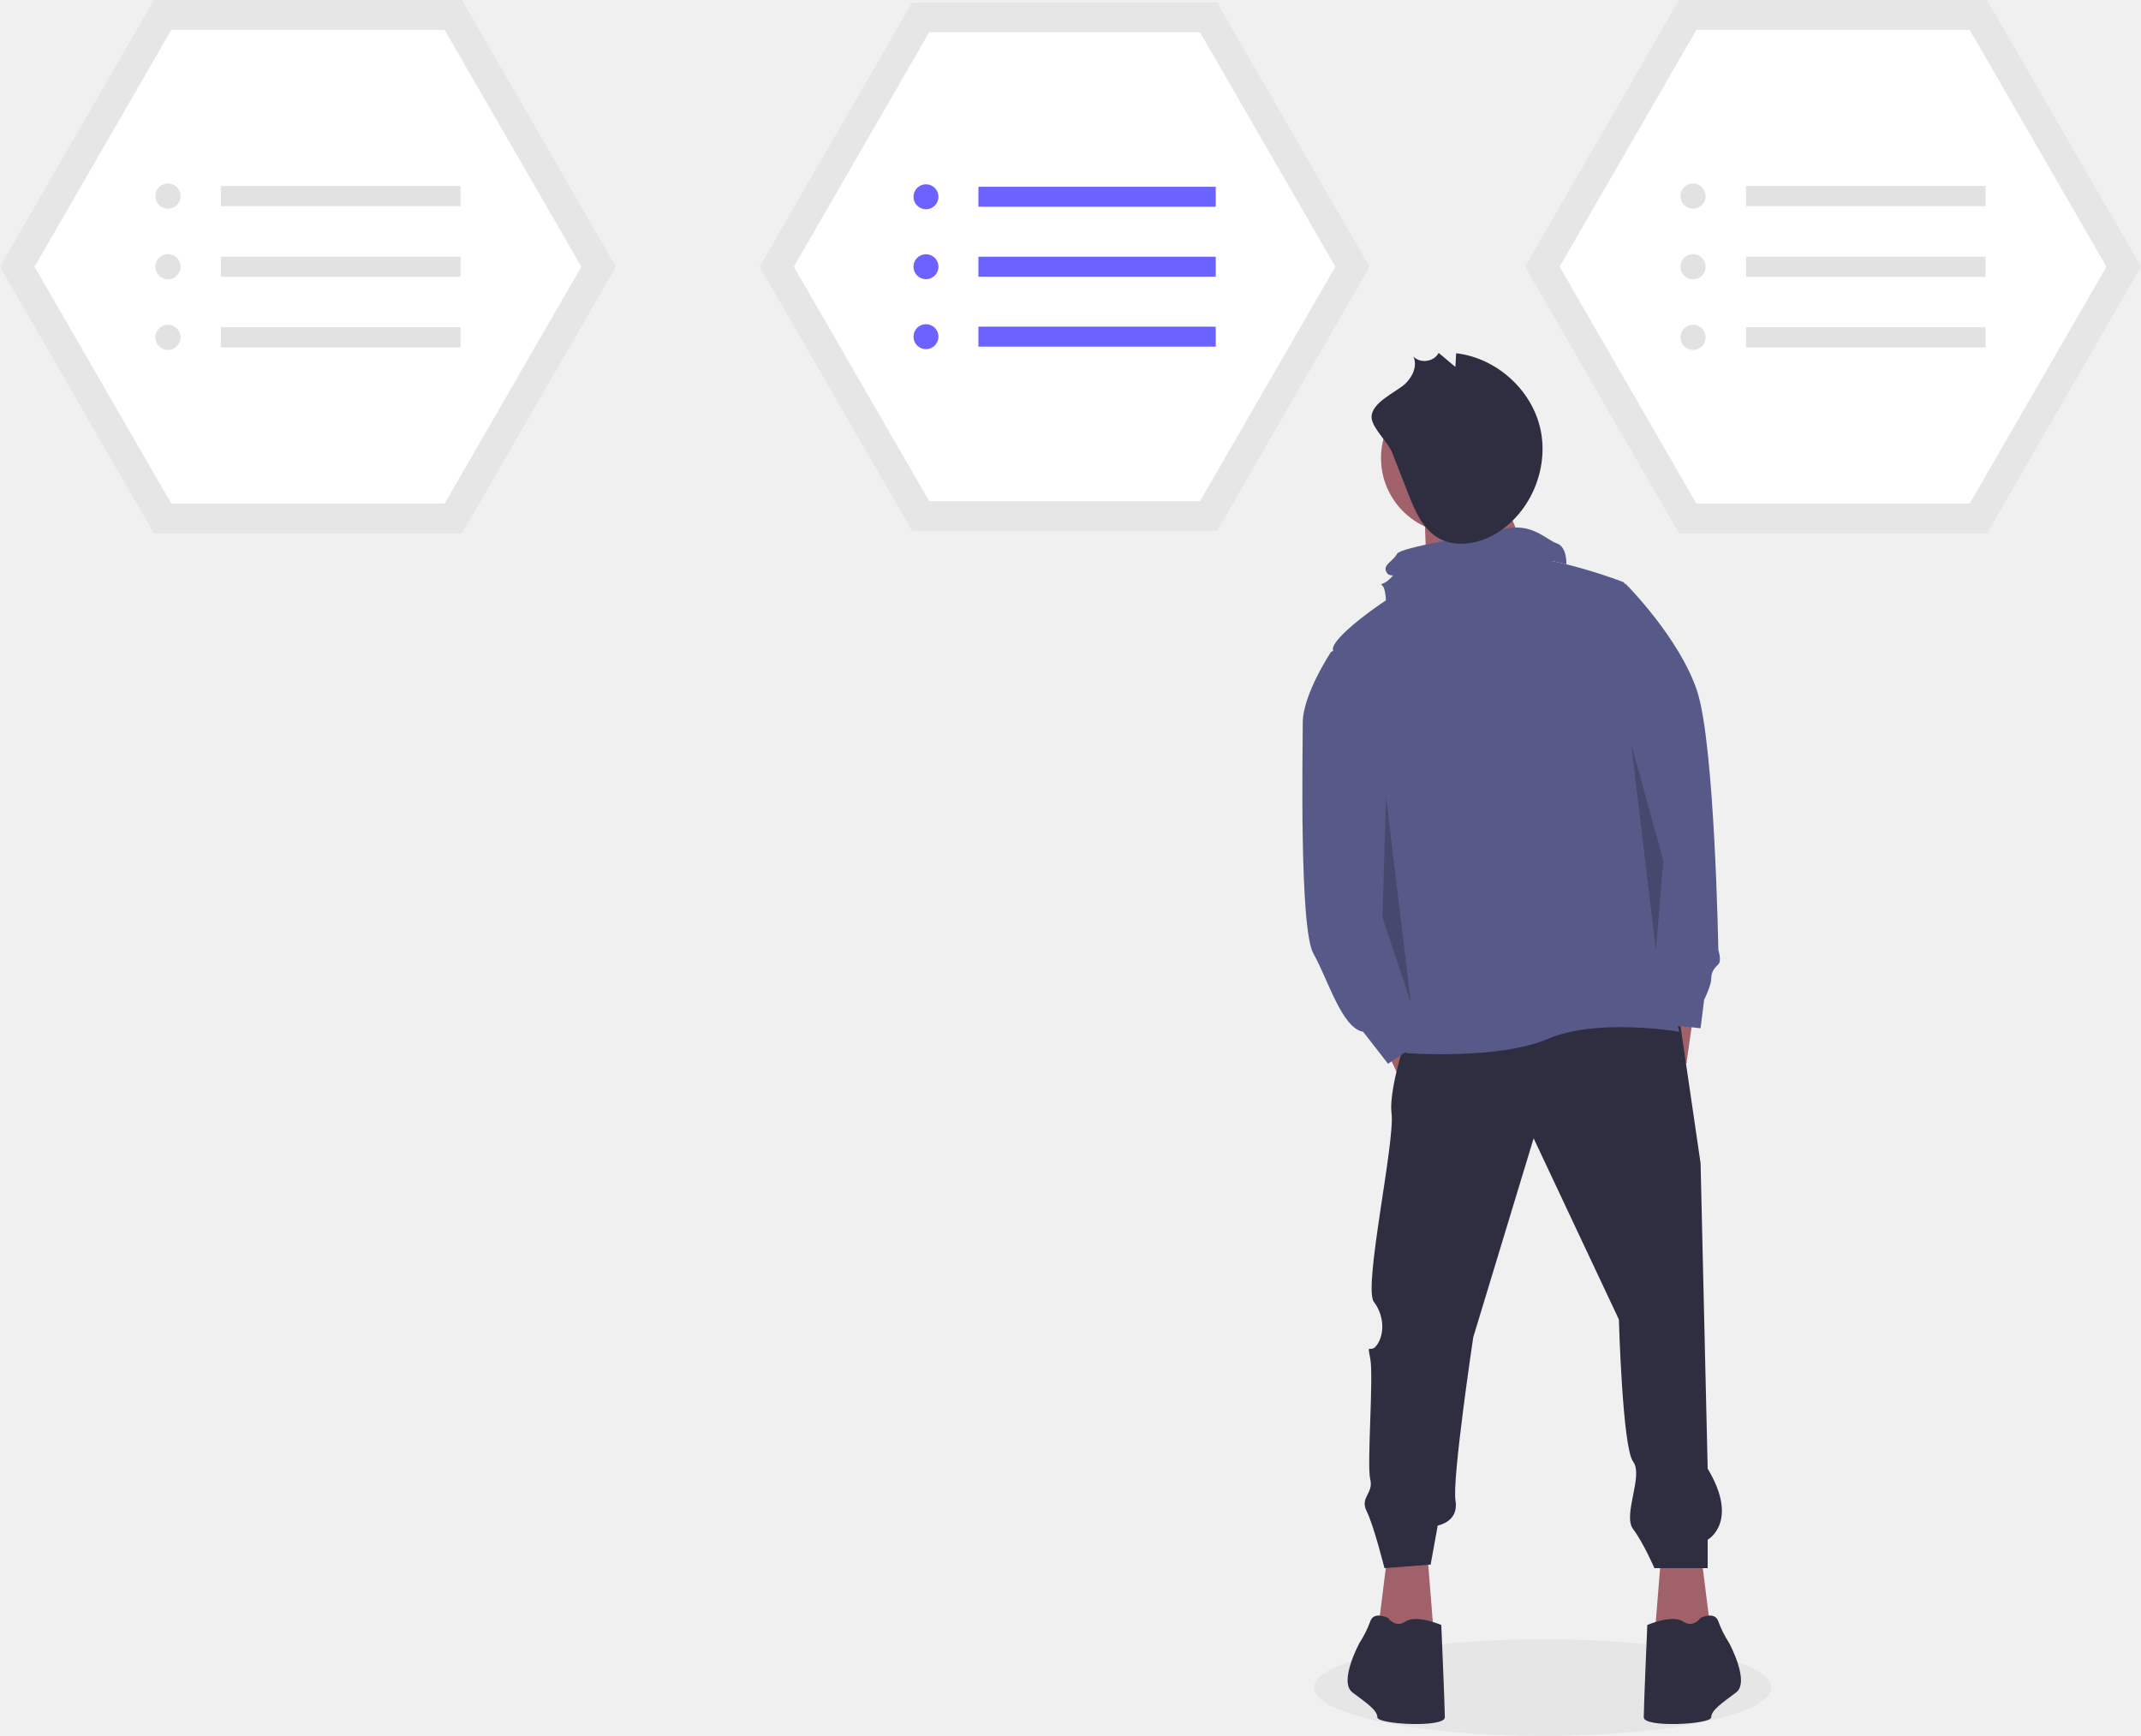
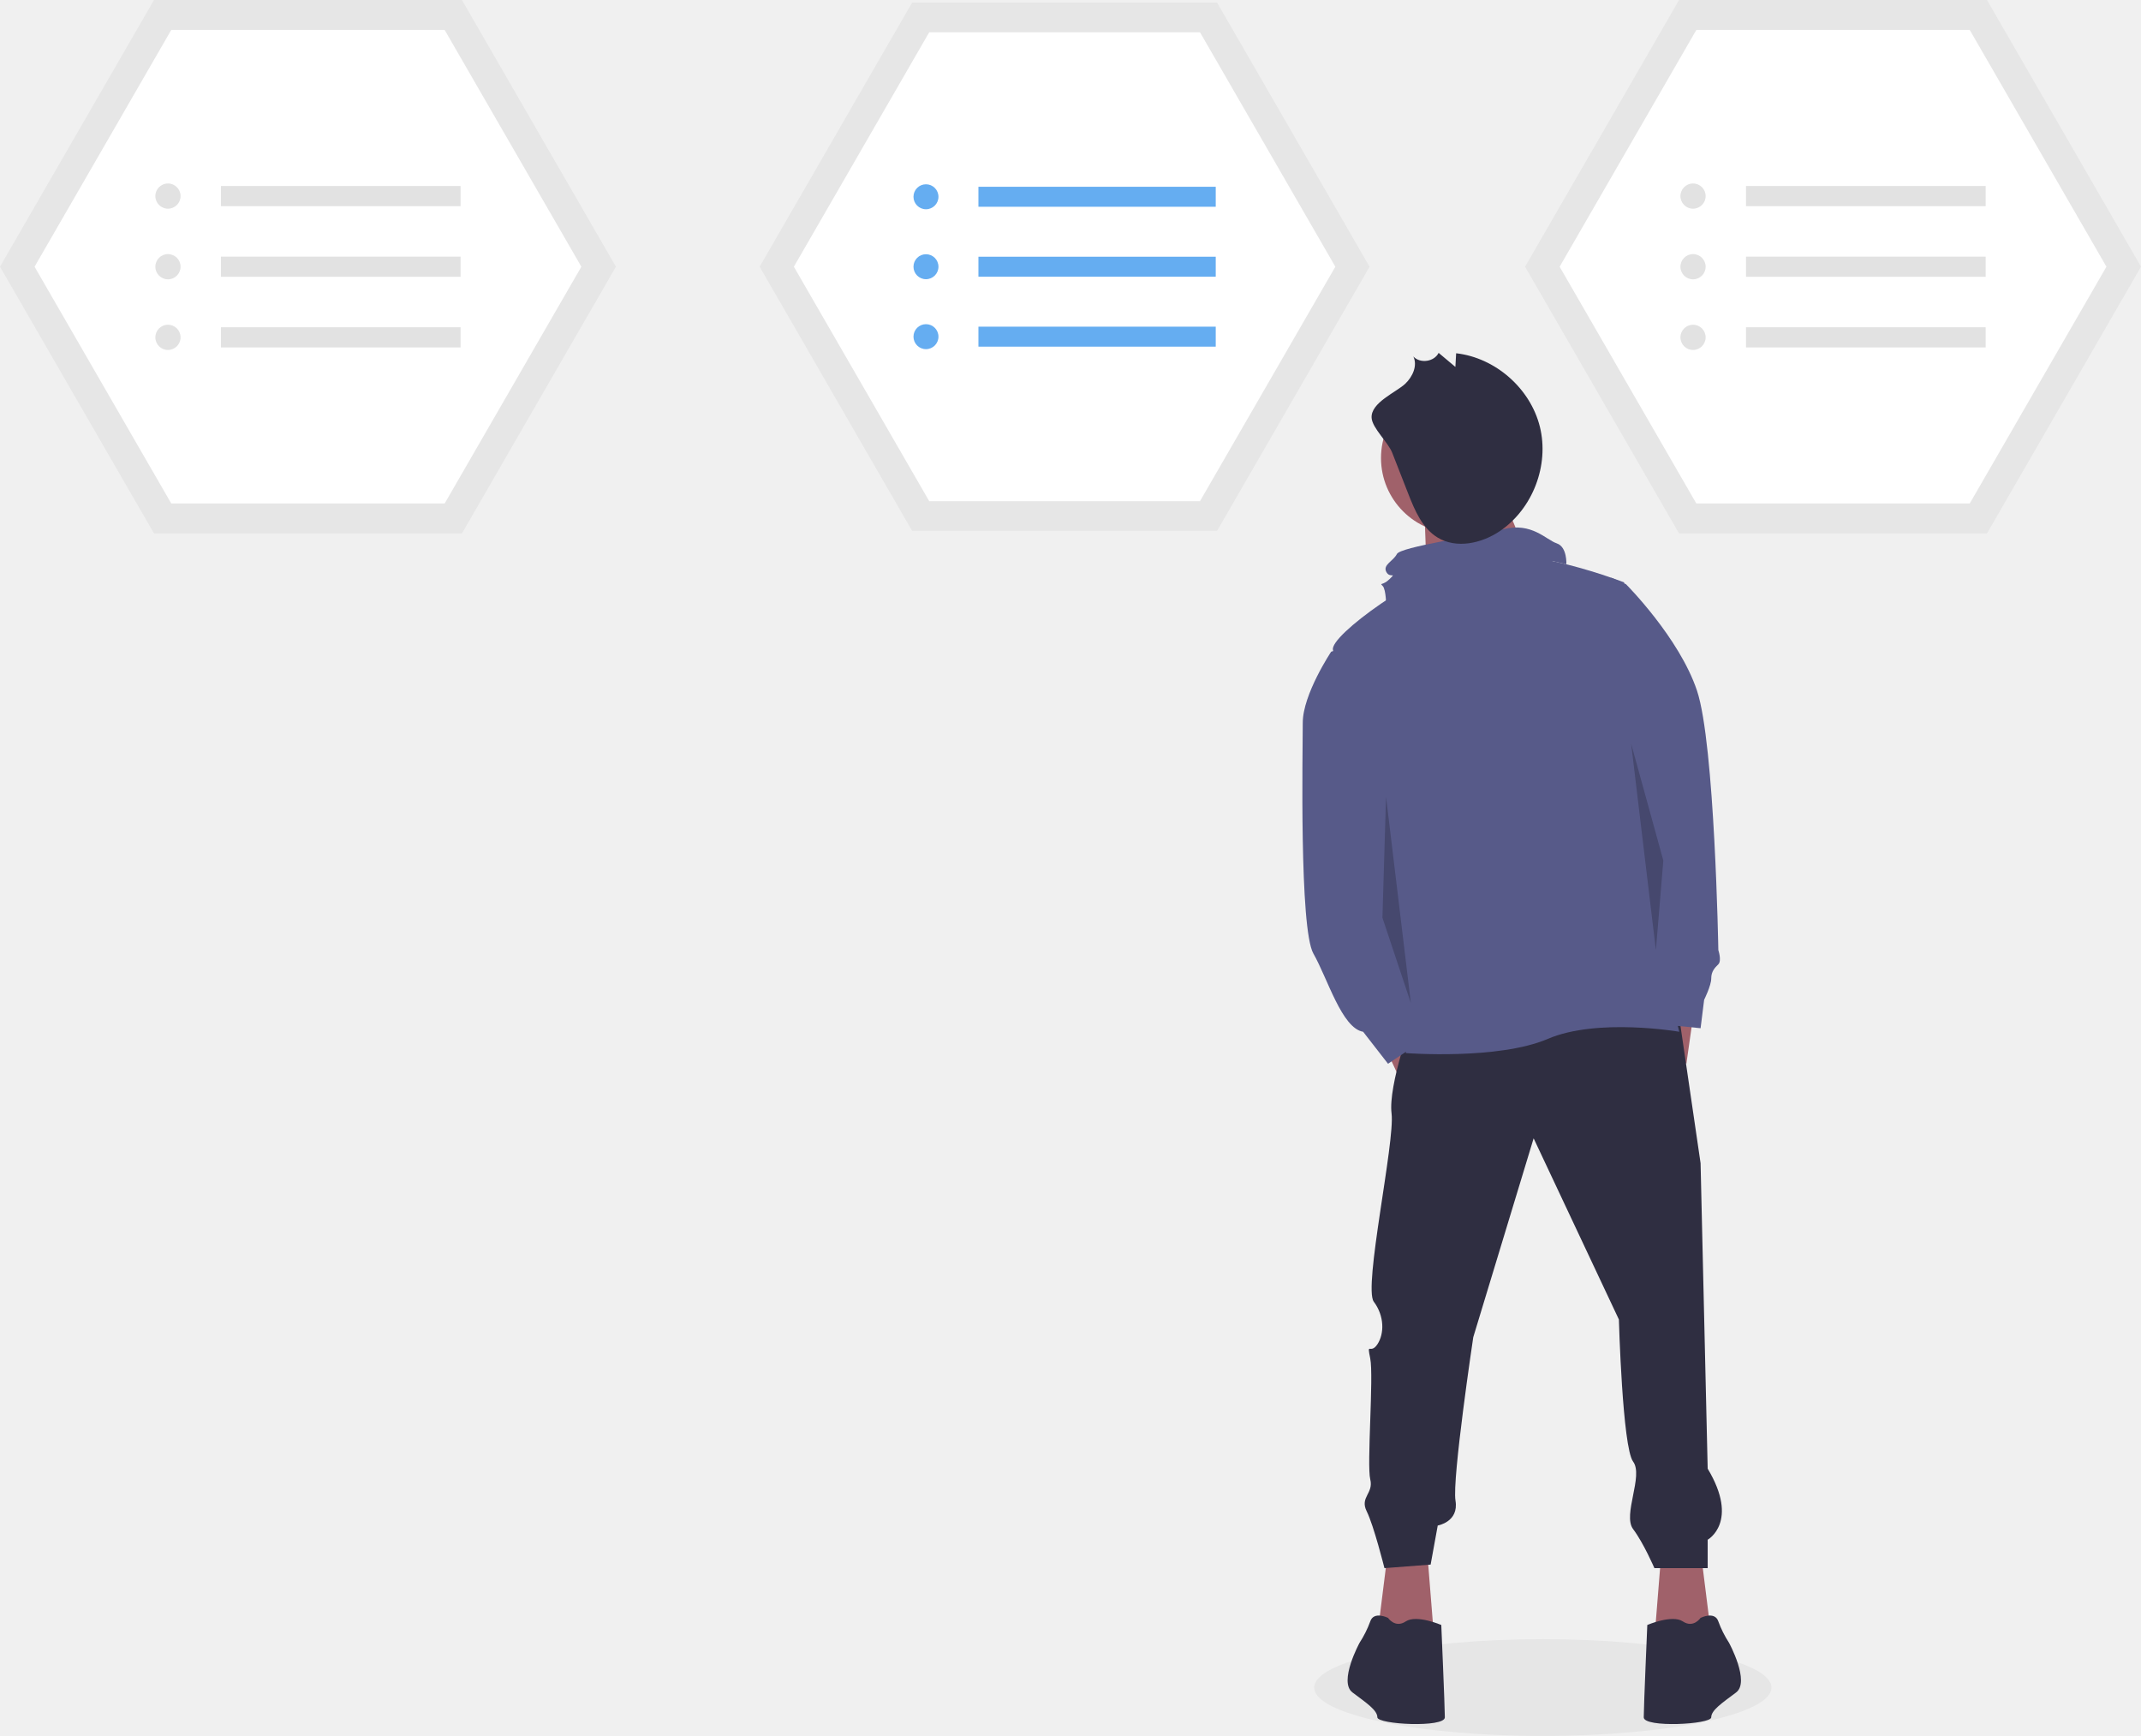
<svg xmlns="http://www.w3.org/2000/svg" id="a0abe8dc-3e6b-48ed-b282-1465f1104096" data-name="Layer 1" width="886.115" height="718.439" viewBox="0 0 886.115 718.439">
  <ellipse cx="638.54" cy="698.416" rx="94.617" ry="20.024" fill="#e6e6e6" />
  <polygon points="191.188 0 63.729 0 0 110.382 63.729 220.765 191.188 220.765 254.917 110.382 191.188 0" fill="#e6e6e6" />
  <path d="M227.825,299.155h113.152l56.576-97.992-56.576-97.992h-113.152l-56.576,97.992Z" transform="translate(-156.9426 -90.78029)" fill="#fff" />
  <circle cx="69.516" cy="81.15" r="5.22" fill="#e2e2e2" />
  <circle cx="69.516" cy="110.382" r="5.22" fill="#e2e2e2" />
  <circle cx="69.516" cy="139.615" r="5.22" fill="#e2e2e2" />
  <rect x="91.44" y="76.974" width="99.181" height="8.352" fill="#e2e2e2" />
  <rect x="91.44" y="106.206" width="99.181" height="8.352" fill="#e2e2e2" />
  <rect x="91.44" y="135.439" width="99.181" height="8.352" fill="#e2e2e2" />
  <polygon points="822.386 0 694.927 0 631.198 110.382 694.927 220.765 822.386 220.765 886.115 110.382 822.386 0" fill="#e6e6e6" />
  <path d="M859.023,299.155h113.152l56.576-97.992-56.576-97.992h-113.152l-56.576,97.992Z" transform="translate(-156.9426 -90.78029)" fill="#fff" />
  <circle cx="700.714" cy="81.15" r="5.22" fill="#e2e2e2" />
  <circle cx="700.714" cy="110.382" r="5.22" fill="#e2e2e2" />
  <circle cx="700.714" cy="139.615" r="5.22" fill="#e2e2e2" />
  <rect x="722.638" y="76.974" width="99.181" height="8.352" fill="#e2e2e2" />
  <rect x="722.638" y="106.206" width="99.181" height="8.352" fill="#e2e2e2" />
  <rect x="722.638" y="135.439" width="99.181" height="8.352" fill="#e2e2e2" />
  <polygon points="503.729 1.072 377.508 1.072 314.398 110.382 377.508 219.693 503.729 219.693 566.84 110.382 503.729 1.072" fill="#e6e6e6" />
  <path d="M541.535,298.203H653.588l56.027-97.041L653.588,104.122H541.535L485.508,201.163Z" transform="translate(-156.9426 -90.78029)" fill="#fff" />
-   <circle cx="383.239" cy="81.434" r="5.169" fill="#6c63ff" />
-   <circle cx="383.239" cy="110.382" r="5.169" fill="#6c63ff" />
-   <circle cx="383.239" cy="139.331" r="5.169" fill="#6c63ff" />
-   <rect x="404.95" y="77.298" width="98.218" height="8.271" fill="#6c63ff" />
-   <rect x="404.95" y="106.247" width="98.218" height="8.271" fill="#6c63ff" />
-   <rect x="404.95" y="135.195" width="98.218" height="8.271" fill="#6c63ff" />
+   <circle cx="383.239" cy="81.434" r="5.169" fill="#65adf1" />
+   <circle cx="383.239" cy="110.382" r="5.169" fill="#65adf1" />
+   <circle cx="383.239" cy="139.331" r="5.169" fill="#65adf1" />
+   <rect x="404.95" y="77.298" width="98.218" height="8.271" fill="#65adf1" />
+   <rect x="404.95" y="106.247" width="98.218" height="8.271" fill="#65adf1" />
+   <rect x="404.95" y="135.195" width="98.218" height="8.271" fill="#65adf1" />
  <path d="M775.384,283.098s10.338,38.566,19.123,41.129-46.86,10.566-46.86,10.566l-1.228-34.562Z" transform="translate(-156.9426 -90.78029)" fill="#a0616a" />
  <polygon points="572.998 432.889 583.288 454.94 595.049 443.179 587.698 425.538 572.998 432.889" fill="#a0616a" />
  <polygon points="700.895 419.658 697.954 440.239 689.134 434.359 689.134 412.308 700.895 419.658" fill="#a0616a" />
  <polygon points="574.468 641.64 570.058 676.922 593.579 678.392 590.639 641.64 574.468 641.64" fill="#a0616a" />
  <polygon points="703.835 641.64 708.245 676.922 684.724 678.392 687.664 641.64 703.835 641.64" fill="#a0616a" />
  <path d="M741.701,511.908s-10.291,27.932-8.82,39.692-11.761,72.034-7.35,77.914,4.41,13.231,1.47,17.641-4.41-1.47-2.94,5.88-1.47,44.102,0,49.983-4.41,7.35-1.47,13.231,7.35,23.521,7.35,23.521l19.111-1.47,2.94-16.171s8.82-1.47,7.35-10.291,7.35-67.624,7.35-67.624l24.991-82.324,35.282,74.974s1.47,52.923,5.88,58.803-4.41,22.051,0,27.932,8.82,16.171,8.82,16.171h22.051V728.01s13.231-7.35,0-29.402l-2.94-126.427-8.82-60.273Z" transform="translate(-156.9426 -90.78029)" fill="#2f2e41" />
  <path d="M753.462,763.292s-10.291-4.41-14.701-1.47-7.35-1.47-7.35-1.47S725.53,757.412,724.06,761.822a43.425,43.425,0,0,1-4.41,8.82s-8.82,16.171-2.94,20.581,10.291,7.35,10.291,10.291,27.932,4.41,27.932,0S753.462,763.292,753.462,763.292Z" transform="translate(-156.9426 -90.78029)" fill="#2f2e41" />
  <path d="M838.726,763.292s10.291-4.41,14.701-1.47,7.35-1.47,7.35-1.47,5.88-2.94,7.35,1.47a43.426,43.426,0,0,0,4.41,8.82s8.82,16.171,2.94,20.581-10.291,7.35-10.291,10.291-27.932,4.41-27.932,0S838.726,763.292,838.726,763.292Z" transform="translate(-156.9426 -90.78029)" fill="#2f2e41" />
  <path d="M829.171,331.824s-41.162-16.171-63.213-10.291-58.803,32.342-57.333,38.222,15.436,74.239,15.436,74.239,0,41.162,7.35,54.393,8.82,23.521,8.82,23.521l-1.47,14.701s38.222,2.94,58.803-5.88,54.393-2.94,54.393-2.94-17.641-73.504-26.461-85.265S829.171,331.824,829.171,331.824Z" transform="translate(-156.9426 -90.78029)" fill="#575a89" />
  <path d="M721.12,356.08l-13.231,4.41s-11.761,17.641-11.761,29.402-1.47,85.265,4.41,95.555,11.761,30.872,20.581,32.342l10.291,13.231,17.641-11.761L743.171,506.028Z" transform="translate(-156.9426 -90.78029)" fill="#575a89" />
  <path d="M809.325,334.029l14.623-4.107,5.958,2.637s22.051,22.051,29.402,44.102,8.82,107.316,8.82,107.316,1.47,4.41,0,5.88-2.94,2.94-2.94,5.88-2.94,8.82-2.94,8.82l-1.47,11.761-14.701-1.47S818.145,432.524,818.145,413.413,809.325,334.029,809.325,334.029Z" transform="translate(-156.9426 -90.78029)" fill="#575a89" />
  <path d="M805.224,324.322s.426-7.199-3.985-8.669-10.291-8.82-22.051-5.88-42.632,7.35-44.102,10.291-5.88,4.41-4.41,7.35,4.41,0,1.47,2.94-4.41,1.47-2.94,2.94,1.47,8.82,1.47,8.82,22.051,14.701,27.932,13.231,40.975-32.338,40.975-32.338Z" transform="translate(-156.9426 -90.78029)" fill="#575a89" />
  <polygon points="573.653 329.735 572.163 379.811 583.924 415.092 573.653 329.735" opacity="0.2" />
  <polygon points="675.112 307.857 688.414 356.157 685.34 393.22 675.112 307.857" opacity="0.2" />
  <circle cx="602.775" cy="189.561" r="31.204" fill="#a0616a" />
  <path d="M733.164,278.189q3.303,8.438,6.606,16.877c2.707,6.916,5.807,14.315,12.152,18.174,7.834,4.765,18.295,2.442,25.874-2.72,13.527-9.214,20.405-27.204,16.476-43.092s-18.4-28.599-34.662-30.446l-.314,5.649-6.931-5.81c-1.844,3.713-7.674,4.538-10.475,1.481,1.821,3.774-.281,8.377-3.315,11.269-3.728,3.552-14.392,7.82-13.949,14.17C724.92,267.977,731.445,273.798,733.164,278.189Z" transform="translate(-156.9426 -90.78029)" fill="#2f2e41" />
</svg>
